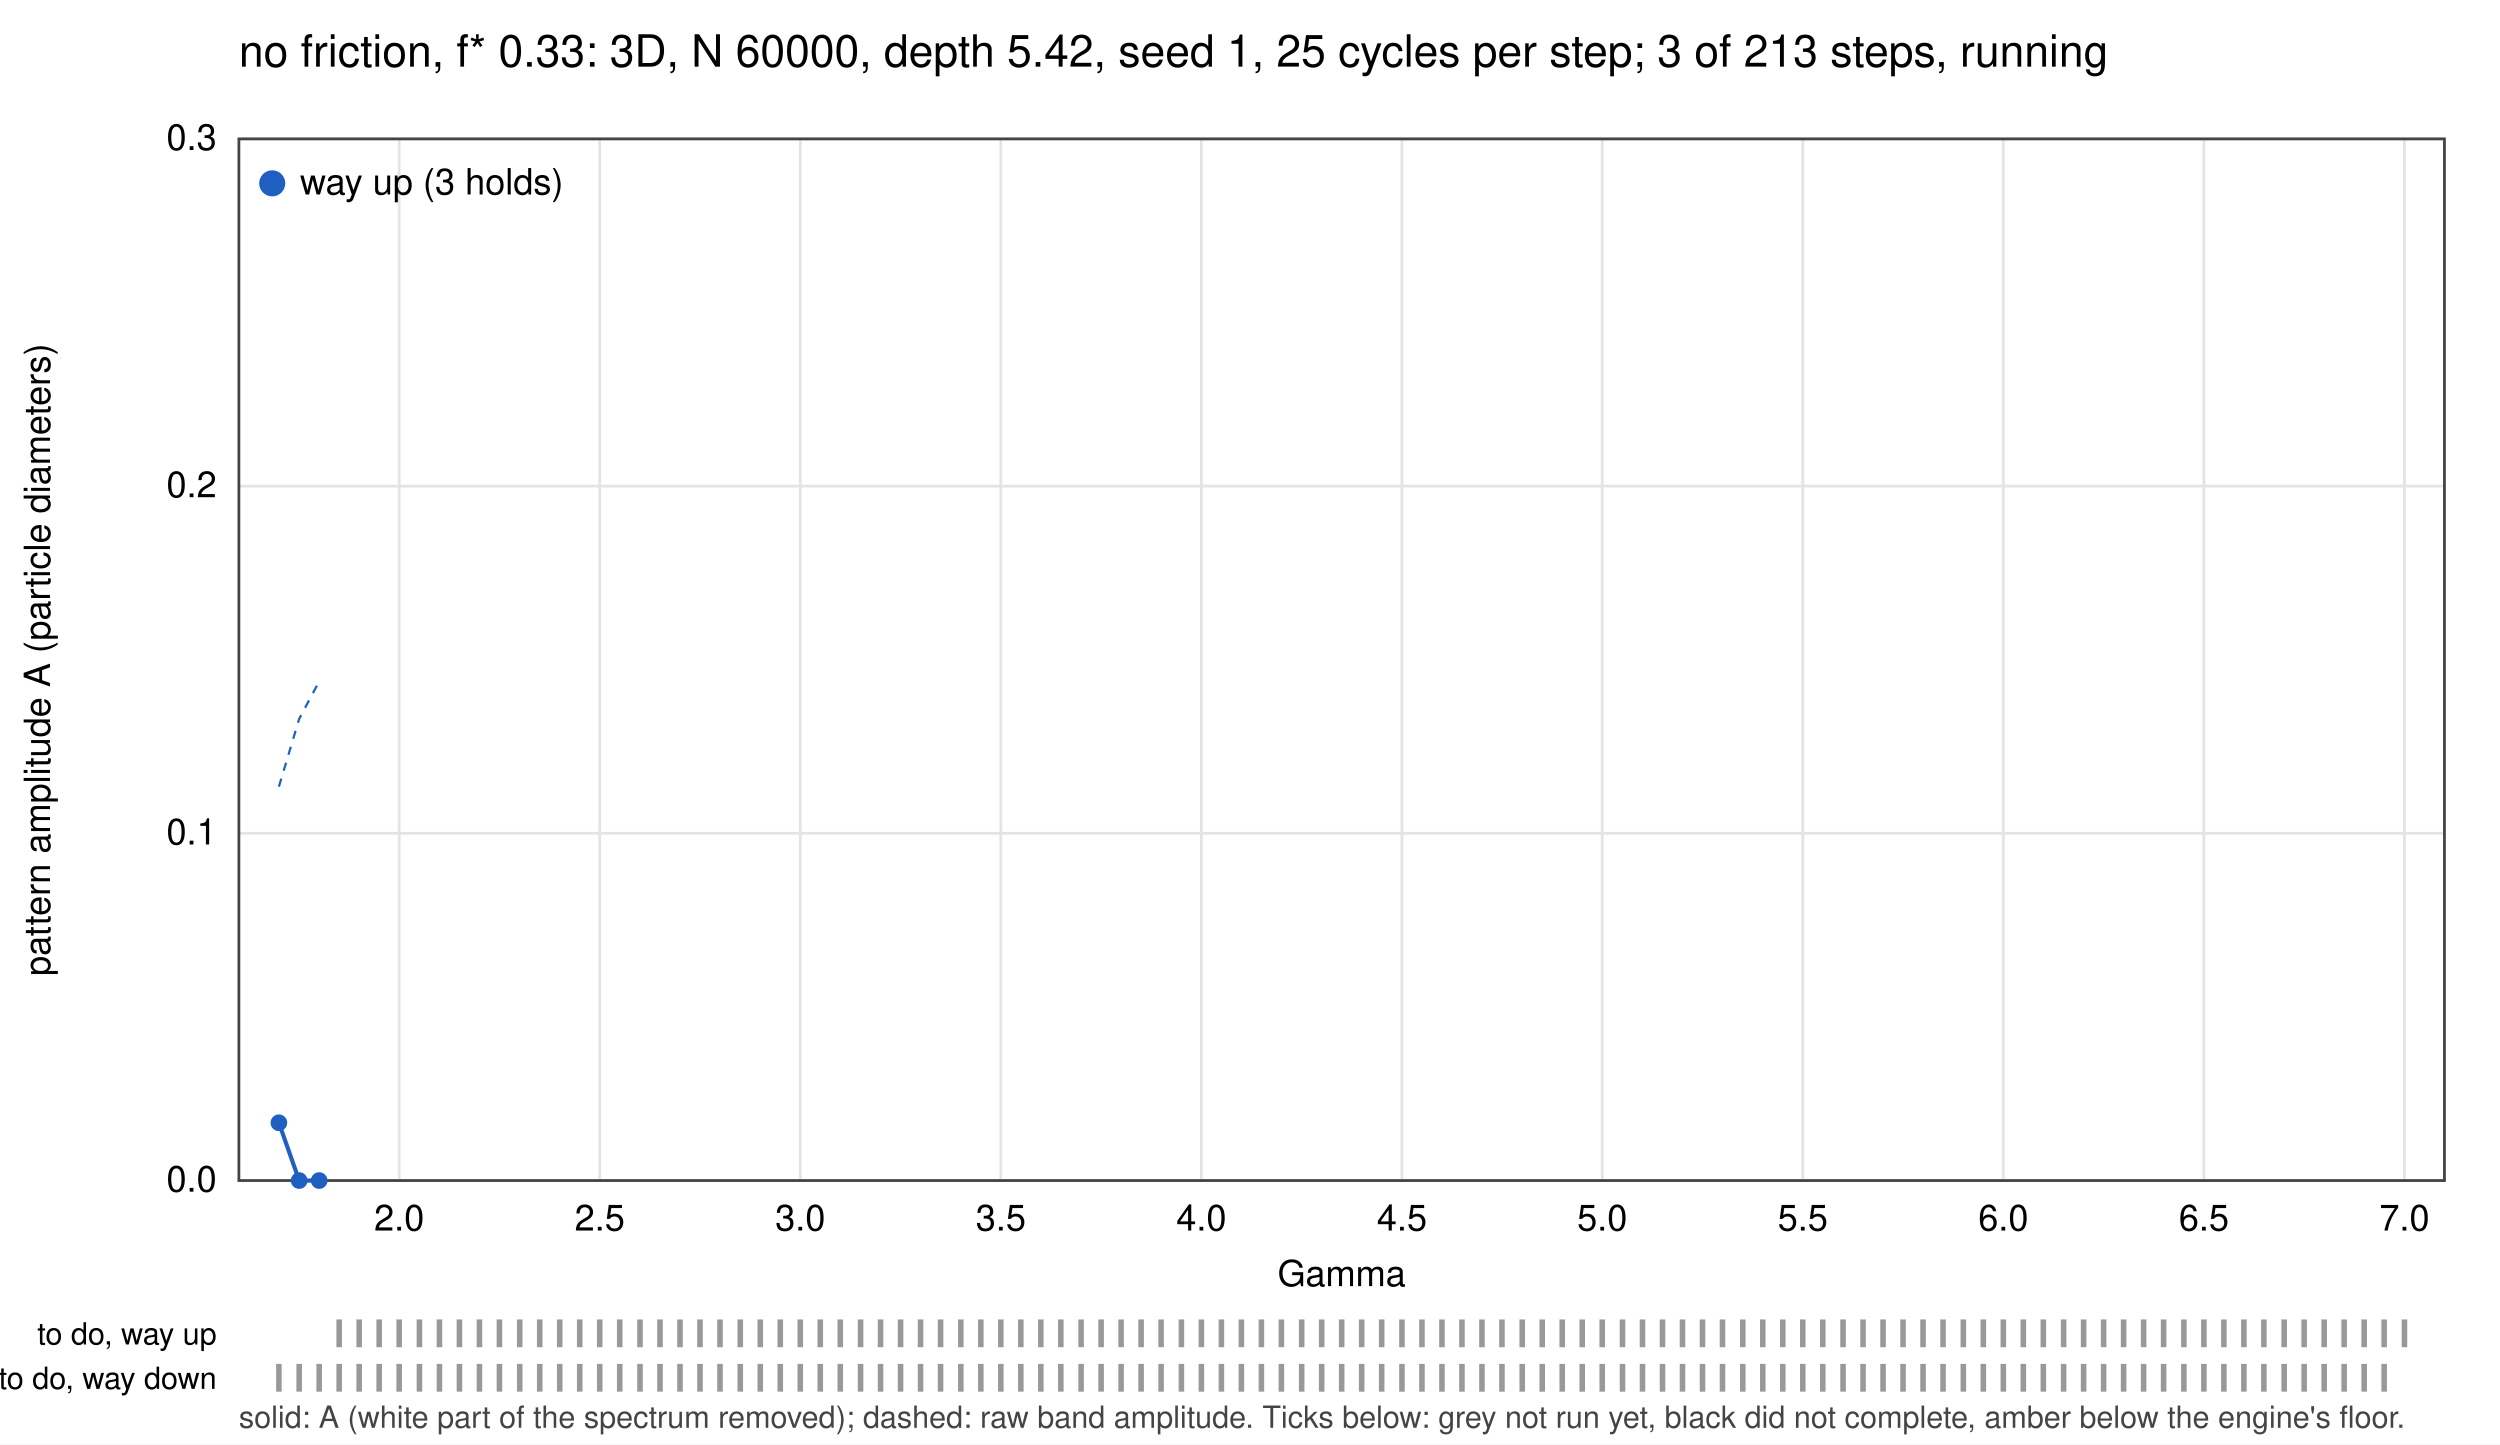
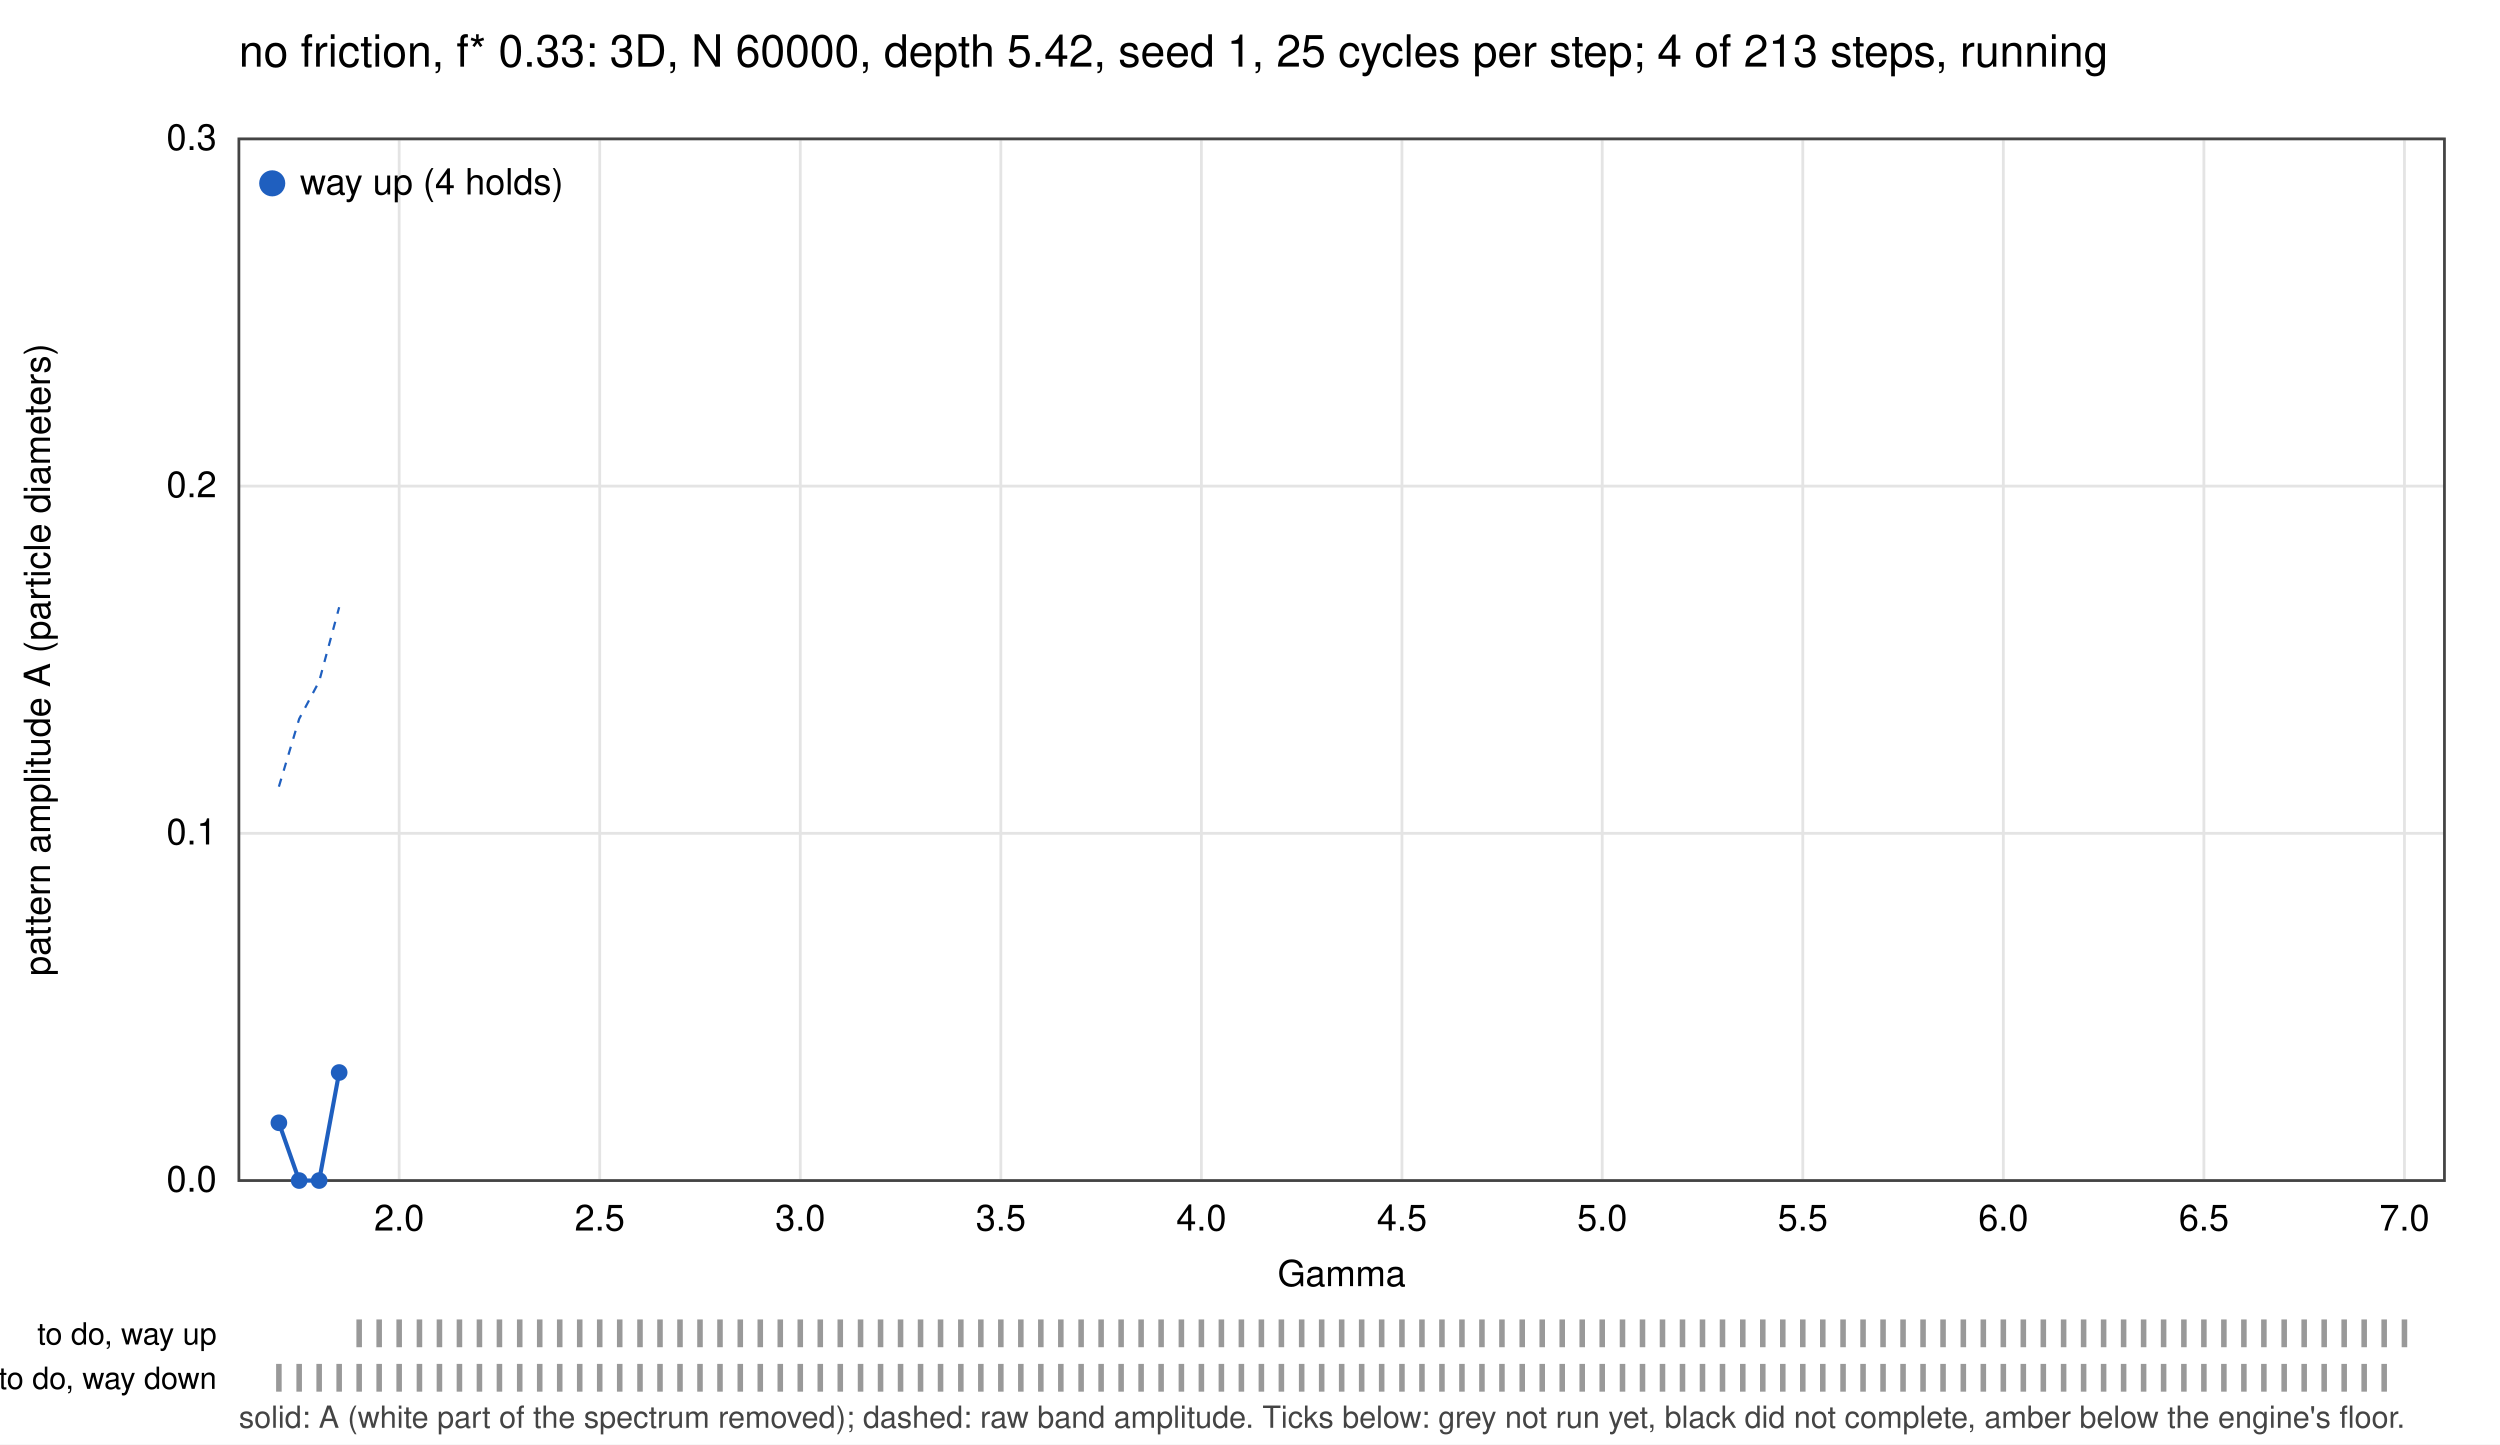
<svg xmlns="http://www.w3.org/2000/svg" width="900" height="520" viewBox="0 0 900 520" font-family="Helvetica, Arial, sans-serif" font-size="13">
  <rect width="900" height="520" fill="white" />
-   <text x="86" y="24" font-size="16">no friction, f* 0.33: 3D, N 60000, depth 5.42, seed 1, 25 cycles per step; 3 of 213 steps, running</text>
+   <text x="86" y="24" font-size="16">no friction, f* 0.33: 3D, N 60000, depth 5.42, seed 1, 25 cycles per step; 4 of 213 steps, running</text>
  <line x1="86" x2="880" y1="425.0" y2="425.0" stroke="#e4e4e4" />
  <text x="78" y="429.0" text-anchor="end">0.0</text>
  <line x1="86" x2="880" y1="300.0" y2="300.0" stroke="#e4e4e4" />
  <text x="78" y="304.0" text-anchor="end">0.1</text>
  <line x1="86" x2="880" y1="175.0" y2="175.0" stroke="#e4e4e4" />
  <text x="78" y="179.0" text-anchor="end">0.2</text>
  <line x1="86" x2="880" y1="50.0" y2="50.0" stroke="#e4e4e4" />
  <text x="78" y="54.0" text-anchor="end">0.3</text>
  <line x1="143.7" x2="143.7" y1="50" y2="425" stroke="#e4e4e4" />
  <text x="143.7" y="443" text-anchor="middle">2.0</text>
  <line x1="215.9" x2="215.9" y1="50" y2="425" stroke="#e4e4e4" />
  <text x="215.9" y="443" text-anchor="middle">2.5</text>
  <line x1="288.1" x2="288.1" y1="50" y2="425" stroke="#e4e4e4" />
  <text x="288.1" y="443" text-anchor="middle">3.0</text>
  <line x1="360.3" x2="360.3" y1="50" y2="425" stroke="#e4e4e4" />
  <text x="360.3" y="443" text-anchor="middle">3.5</text>
  <line x1="432.5" x2="432.5" y1="50" y2="425" stroke="#e4e4e4" />
  <text x="432.5" y="443" text-anchor="middle">4.0</text>
  <line x1="504.7" x2="504.7" y1="50" y2="425" stroke="#e4e4e4" />
  <text x="504.7" y="443" text-anchor="middle">4.5</text>
  <line x1="576.8" x2="576.8" y1="50" y2="425" stroke="#e4e4e4" />
  <text x="576.8" y="443" text-anchor="middle">5.0</text>
  <line x1="649.0" x2="649.0" y1="50" y2="425" stroke="#e4e4e4" />
  <text x="649.0" y="443" text-anchor="middle">5.5</text>
  <line x1="721.2" x2="721.2" y1="50" y2="425" stroke="#e4e4e4" />
  <text x="721.2" y="443" text-anchor="middle">6.0</text>
  <line x1="793.4" x2="793.4" y1="50" y2="425" stroke="#e4e4e4" />
  <text x="793.4" y="443" text-anchor="middle">6.5</text>
  <line x1="865.6" x2="865.6" y1="50" y2="425" stroke="#e4e4e4" />
  <text x="865.6" y="443" text-anchor="middle">7.0</text>
  <rect x="86" y="50" width="794" height="375" fill="none" stroke="#444" />
  <text x="483.0" y="463" text-anchor="middle">Gamma</text>
  <text transform="translate(18 237.5) rotate(-90)" text-anchor="middle">pattern amplitude A (particle diameters)</text>
-   <polyline fill="none" stroke="#1f5fbf" stroke-width="1.5" points="100.4,404.2 107.7,425.0 114.9,425.0" />
-   <polyline fill="none" stroke="#1f5fbf" stroke-width="0.8" stroke-dasharray="3 3" points="100.4,283.2 107.7,258.8 114.9,245.3" />
+   <polyline fill="none" stroke="#1f5fbf" stroke-width="1.5" points="100.4,404.2 107.7,425.0 114.9,425.0 122.1,386.1" />
+   <polyline fill="none" stroke="#1f5fbf" stroke-width="0.8" stroke-dasharray="3 3" points="100.4,283.2 107.7,258.8 114.9,245.3 122.1,218.6" />
  <circle cx="100.4" cy="404.2" r="3" fill="#1f5fbf" />
  <circle cx="107.7" cy="425.0" r="3" fill="#1f5fbf" />
  <circle cx="114.9" cy="425.0" r="3" fill="#1f5fbf" />
+   <circle cx="122.1" cy="386.1" r="3" fill="#1f5fbf" />
  <circle cx="98" cy="66" r="4" fill="#1f5fbf" stroke="#1f5fbf" stroke-width="1.4" />
-   <text x="108" y="70">way up (3 holds)</text>
-   <line x1="122.1" x2="122.1" y1="475" y2="485" stroke="#999" stroke-width="2" />
+   <text x="108" y="70">way up (4 holds)</text>
  <line x1="129.3" x2="129.3" y1="475" y2="485" stroke="#999" stroke-width="2" />
  <line x1="136.5" x2="136.5" y1="475" y2="485" stroke="#999" stroke-width="2" />
  <line x1="143.7" x2="143.7" y1="475" y2="485" stroke="#999" stroke-width="2" />
  <line x1="151.0" x2="151.0" y1="475" y2="485" stroke="#999" stroke-width="2" />
  <line x1="158.2" x2="158.2" y1="475" y2="485" stroke="#999" stroke-width="2" />
  <line x1="165.4" x2="165.4" y1="475" y2="485" stroke="#999" stroke-width="2" />
  <line x1="172.6" x2="172.6" y1="475" y2="485" stroke="#999" stroke-width="2" />
  <line x1="179.8" x2="179.8" y1="475" y2="485" stroke="#999" stroke-width="2" />
  <line x1="187.1" x2="187.1" y1="475" y2="485" stroke="#999" stroke-width="2" />
  <line x1="194.3" x2="194.3" y1="475" y2="485" stroke="#999" stroke-width="2" />
  <line x1="201.5" x2="201.5" y1="475" y2="485" stroke="#999" stroke-width="2" />
  <line x1="208.7" x2="208.7" y1="475" y2="485" stroke="#999" stroke-width="2" />
  <line x1="215.9" x2="215.9" y1="475" y2="485" stroke="#999" stroke-width="2" />
  <line x1="223.1" x2="223.1" y1="475" y2="485" stroke="#999" stroke-width="2" />
  <line x1="230.4" x2="230.4" y1="475" y2="485" stroke="#999" stroke-width="2" />
  <line x1="237.6" x2="237.6" y1="475" y2="485" stroke="#999" stroke-width="2" />
  <line x1="244.8" x2="244.8" y1="475" y2="485" stroke="#999" stroke-width="2" />
  <line x1="252.0" x2="252.0" y1="475" y2="485" stroke="#999" stroke-width="2" />
  <line x1="259.2" x2="259.2" y1="475" y2="485" stroke="#999" stroke-width="2" />
  <line x1="266.5" x2="266.5" y1="475" y2="485" stroke="#999" stroke-width="2" />
  <line x1="273.7" x2="273.7" y1="475" y2="485" stroke="#999" stroke-width="2" />
  <line x1="280.9" x2="280.9" y1="475" y2="485" stroke="#999" stroke-width="2" />
  <line x1="288.1" x2="288.1" y1="475" y2="485" stroke="#999" stroke-width="2" />
  <line x1="295.3" x2="295.3" y1="475" y2="485" stroke="#999" stroke-width="2" />
  <line x1="302.5" x2="302.5" y1="475" y2="485" stroke="#999" stroke-width="2" />
  <line x1="309.8" x2="309.8" y1="475" y2="485" stroke="#999" stroke-width="2" />
  <line x1="317.0" x2="317.0" y1="475" y2="485" stroke="#999" stroke-width="2" />
  <line x1="324.2" x2="324.2" y1="475" y2="485" stroke="#999" stroke-width="2" />
  <line x1="331.4" x2="331.4" y1="475" y2="485" stroke="#999" stroke-width="2" />
  <line x1="338.6" x2="338.6" y1="475" y2="485" stroke="#999" stroke-width="2" />
  <line x1="345.9" x2="345.9" y1="475" y2="485" stroke="#999" stroke-width="2" />
  <line x1="353.1" x2="353.1" y1="475" y2="485" stroke="#999" stroke-width="2" />
  <line x1="360.3" x2="360.3" y1="475" y2="485" stroke="#999" stroke-width="2" />
  <line x1="367.5" x2="367.5" y1="475" y2="485" stroke="#999" stroke-width="2" />
  <line x1="374.7" x2="374.7" y1="475" y2="485" stroke="#999" stroke-width="2" />
  <line x1="381.9" x2="381.9" y1="475" y2="485" stroke="#999" stroke-width="2" />
  <line x1="389.2" x2="389.2" y1="475" y2="485" stroke="#999" stroke-width="2" />
  <line x1="396.4" x2="396.4" y1="475" y2="485" stroke="#999" stroke-width="2" />
  <line x1="403.6" x2="403.6" y1="475" y2="485" stroke="#999" stroke-width="2" />
  <line x1="410.8" x2="410.8" y1="475" y2="485" stroke="#999" stroke-width="2" />
  <line x1="418.0" x2="418.0" y1="475" y2="485" stroke="#999" stroke-width="2" />
  <line x1="425.3" x2="425.3" y1="475" y2="485" stroke="#999" stroke-width="2" />
  <line x1="432.5" x2="432.5" y1="475" y2="485" stroke="#999" stroke-width="2" />
  <line x1="439.7" x2="439.7" y1="475" y2="485" stroke="#999" stroke-width="2" />
  <line x1="446.9" x2="446.9" y1="475" y2="485" stroke="#999" stroke-width="2" />
  <line x1="454.1" x2="454.1" y1="475" y2="485" stroke="#999" stroke-width="2" />
  <line x1="461.3" x2="461.3" y1="475" y2="485" stroke="#999" stroke-width="2" />
  <line x1="468.6" x2="468.6" y1="475" y2="485" stroke="#999" stroke-width="2" />
  <line x1="475.8" x2="475.8" y1="475" y2="485" stroke="#999" stroke-width="2" />
  <line x1="483.0" x2="483.0" y1="475" y2="485" stroke="#999" stroke-width="2" />
  <line x1="490.2" x2="490.2" y1="475" y2="485" stroke="#999" stroke-width="2" />
  <line x1="497.4" x2="497.4" y1="475" y2="485" stroke="#999" stroke-width="2" />
  <line x1="504.7" x2="504.7" y1="475" y2="485" stroke="#999" stroke-width="2" />
  <line x1="511.9" x2="511.9" y1="475" y2="485" stroke="#999" stroke-width="2" />
  <line x1="519.1" x2="519.1" y1="475" y2="485" stroke="#999" stroke-width="2" />
  <line x1="526.3" x2="526.3" y1="475" y2="485" stroke="#999" stroke-width="2" />
  <line x1="533.5" x2="533.5" y1="475" y2="485" stroke="#999" stroke-width="2" />
  <line x1="540.7" x2="540.7" y1="475" y2="485" stroke="#999" stroke-width="2" />
  <line x1="548.0" x2="548.0" y1="475" y2="485" stroke="#999" stroke-width="2" />
  <line x1="555.2" x2="555.2" y1="475" y2="485" stroke="#999" stroke-width="2" />
  <line x1="562.4" x2="562.4" y1="475" y2="485" stroke="#999" stroke-width="2" />
  <line x1="569.6" x2="569.6" y1="475" y2="485" stroke="#999" stroke-width="2" />
  <line x1="576.8" x2="576.8" y1="475" y2="485" stroke="#999" stroke-width="2" />
  <line x1="584.1" x2="584.1" y1="475" y2="485" stroke="#999" stroke-width="2" />
  <line x1="591.3" x2="591.3" y1="475" y2="485" stroke="#999" stroke-width="2" />
  <line x1="598.5" x2="598.5" y1="475" y2="485" stroke="#999" stroke-width="2" />
  <line x1="605.7" x2="605.7" y1="475" y2="485" stroke="#999" stroke-width="2" />
  <line x1="612.9" x2="612.9" y1="475" y2="485" stroke="#999" stroke-width="2" />
  <line x1="620.1" x2="620.1" y1="475" y2="485" stroke="#999" stroke-width="2" />
  <line x1="627.4" x2="627.4" y1="475" y2="485" stroke="#999" stroke-width="2" />
  <line x1="634.6" x2="634.6" y1="475" y2="485" stroke="#999" stroke-width="2" />
  <line x1="641.8" x2="641.8" y1="475" y2="485" stroke="#999" stroke-width="2" />
  <line x1="649.0" x2="649.0" y1="475" y2="485" stroke="#999" stroke-width="2" />
  <line x1="656.2" x2="656.2" y1="475" y2="485" stroke="#999" stroke-width="2" />
  <line x1="663.5" x2="663.5" y1="475" y2="485" stroke="#999" stroke-width="2" />
  <line x1="670.7" x2="670.7" y1="475" y2="485" stroke="#999" stroke-width="2" />
  <line x1="677.9" x2="677.9" y1="475" y2="485" stroke="#999" stroke-width="2" />
  <line x1="685.1" x2="685.1" y1="475" y2="485" stroke="#999" stroke-width="2" />
  <line x1="692.3" x2="692.3" y1="475" y2="485" stroke="#999" stroke-width="2" />
  <line x1="699.5" x2="699.5" y1="475" y2="485" stroke="#999" stroke-width="2" />
  <line x1="706.8" x2="706.8" y1="475" y2="485" stroke="#999" stroke-width="2" />
  <line x1="714.0" x2="714.0" y1="475" y2="485" stroke="#999" stroke-width="2" />
  <line x1="721.2" x2="721.2" y1="475" y2="485" stroke="#999" stroke-width="2" />
  <line x1="728.4" x2="728.4" y1="475" y2="485" stroke="#999" stroke-width="2" />
  <line x1="735.6" x2="735.6" y1="475" y2="485" stroke="#999" stroke-width="2" />
  <line x1="742.9" x2="742.9" y1="475" y2="485" stroke="#999" stroke-width="2" />
  <line x1="750.1" x2="750.1" y1="475" y2="485" stroke="#999" stroke-width="2" />
  <line x1="757.3" x2="757.3" y1="475" y2="485" stroke="#999" stroke-width="2" />
  <line x1="764.5" x2="764.5" y1="475" y2="485" stroke="#999" stroke-width="2" />
  <line x1="771.7" x2="771.7" y1="475" y2="485" stroke="#999" stroke-width="2" />
  <line x1="778.9" x2="778.9" y1="475" y2="485" stroke="#999" stroke-width="2" />
  <line x1="786.2" x2="786.2" y1="475" y2="485" stroke="#999" stroke-width="2" />
  <line x1="793.4" x2="793.4" y1="475" y2="485" stroke="#999" stroke-width="2" />
  <line x1="800.6" x2="800.6" y1="475" y2="485" stroke="#999" stroke-width="2" />
  <line x1="807.8" x2="807.8" y1="475" y2="485" stroke="#999" stroke-width="2" />
  <line x1="815.0" x2="815.0" y1="475" y2="485" stroke="#999" stroke-width="2" />
  <line x1="822.3" x2="822.3" y1="475" y2="485" stroke="#999" stroke-width="2" />
  <line x1="829.5" x2="829.5" y1="475" y2="485" stroke="#999" stroke-width="2" />
  <line x1="836.7" x2="836.7" y1="475" y2="485" stroke="#999" stroke-width="2" />
  <line x1="843.9" x2="843.9" y1="475" y2="485" stroke="#999" stroke-width="2" />
  <line x1="851.1" x2="851.1" y1="475" y2="485" stroke="#999" stroke-width="2" />
  <line x1="858.3" x2="858.3" y1="475" y2="485" stroke="#999" stroke-width="2" />
  <line x1="865.6" x2="865.6" y1="475" y2="485" stroke="#999" stroke-width="2" />
  <line x1="858.3" x2="858.3" y1="491" y2="501" stroke="#999" stroke-width="2" />
  <line x1="851.1" x2="851.1" y1="491" y2="501" stroke="#999" stroke-width="2" />
  <line x1="843.9" x2="843.9" y1="491" y2="501" stroke="#999" stroke-width="2" />
  <line x1="836.7" x2="836.7" y1="491" y2="501" stroke="#999" stroke-width="2" />
  <line x1="829.5" x2="829.5" y1="491" y2="501" stroke="#999" stroke-width="2" />
  <line x1="822.3" x2="822.3" y1="491" y2="501" stroke="#999" stroke-width="2" />
  <line x1="815.0" x2="815.0" y1="491" y2="501" stroke="#999" stroke-width="2" />
  <line x1="807.8" x2="807.8" y1="491" y2="501" stroke="#999" stroke-width="2" />
  <line x1="800.6" x2="800.6" y1="491" y2="501" stroke="#999" stroke-width="2" />
  <line x1="793.4" x2="793.4" y1="491" y2="501" stroke="#999" stroke-width="2" />
  <line x1="786.2" x2="786.2" y1="491" y2="501" stroke="#999" stroke-width="2" />
  <line x1="778.9" x2="778.9" y1="491" y2="501" stroke="#999" stroke-width="2" />
  <line x1="771.7" x2="771.7" y1="491" y2="501" stroke="#999" stroke-width="2" />
  <line x1="764.5" x2="764.5" y1="491" y2="501" stroke="#999" stroke-width="2" />
  <line x1="757.3" x2="757.3" y1="491" y2="501" stroke="#999" stroke-width="2" />
  <line x1="750.1" x2="750.1" y1="491" y2="501" stroke="#999" stroke-width="2" />
  <line x1="742.9" x2="742.9" y1="491" y2="501" stroke="#999" stroke-width="2" />
  <line x1="735.6" x2="735.6" y1="491" y2="501" stroke="#999" stroke-width="2" />
  <line x1="728.4" x2="728.4" y1="491" y2="501" stroke="#999" stroke-width="2" />
  <line x1="721.2" x2="721.2" y1="491" y2="501" stroke="#999" stroke-width="2" />
  <line x1="714.0" x2="714.0" y1="491" y2="501" stroke="#999" stroke-width="2" />
  <line x1="706.8" x2="706.8" y1="491" y2="501" stroke="#999" stroke-width="2" />
  <line x1="699.5" x2="699.5" y1="491" y2="501" stroke="#999" stroke-width="2" />
  <line x1="692.3" x2="692.3" y1="491" y2="501" stroke="#999" stroke-width="2" />
  <line x1="685.1" x2="685.1" y1="491" y2="501" stroke="#999" stroke-width="2" />
  <line x1="677.9" x2="677.9" y1="491" y2="501" stroke="#999" stroke-width="2" />
  <line x1="670.7" x2="670.7" y1="491" y2="501" stroke="#999" stroke-width="2" />
  <line x1="663.5" x2="663.5" y1="491" y2="501" stroke="#999" stroke-width="2" />
  <line x1="656.2" x2="656.2" y1="491" y2="501" stroke="#999" stroke-width="2" />
  <line x1="649.0" x2="649.0" y1="491" y2="501" stroke="#999" stroke-width="2" />
  <line x1="641.8" x2="641.8" y1="491" y2="501" stroke="#999" stroke-width="2" />
  <line x1="634.6" x2="634.6" y1="491" y2="501" stroke="#999" stroke-width="2" />
  <line x1="627.4" x2="627.4" y1="491" y2="501" stroke="#999" stroke-width="2" />
  <line x1="620.1" x2="620.1" y1="491" y2="501" stroke="#999" stroke-width="2" />
  <line x1="612.9" x2="612.9" y1="491" y2="501" stroke="#999" stroke-width="2" />
  <line x1="605.7" x2="605.7" y1="491" y2="501" stroke="#999" stroke-width="2" />
  <line x1="598.5" x2="598.5" y1="491" y2="501" stroke="#999" stroke-width="2" />
  <line x1="591.3" x2="591.3" y1="491" y2="501" stroke="#999" stroke-width="2" />
  <line x1="584.1" x2="584.1" y1="491" y2="501" stroke="#999" stroke-width="2" />
  <line x1="576.8" x2="576.8" y1="491" y2="501" stroke="#999" stroke-width="2" />
  <line x1="569.6" x2="569.6" y1="491" y2="501" stroke="#999" stroke-width="2" />
  <line x1="562.4" x2="562.4" y1="491" y2="501" stroke="#999" stroke-width="2" />
  <line x1="555.2" x2="555.2" y1="491" y2="501" stroke="#999" stroke-width="2" />
  <line x1="548.0" x2="548.0" y1="491" y2="501" stroke="#999" stroke-width="2" />
  <line x1="540.7" x2="540.7" y1="491" y2="501" stroke="#999" stroke-width="2" />
  <line x1="533.5" x2="533.5" y1="491" y2="501" stroke="#999" stroke-width="2" />
  <line x1="526.3" x2="526.3" y1="491" y2="501" stroke="#999" stroke-width="2" />
  <line x1="519.1" x2="519.1" y1="491" y2="501" stroke="#999" stroke-width="2" />
  <line x1="511.9" x2="511.9" y1="491" y2="501" stroke="#999" stroke-width="2" />
  <line x1="504.7" x2="504.7" y1="491" y2="501" stroke="#999" stroke-width="2" />
  <line x1="497.4" x2="497.4" y1="491" y2="501" stroke="#999" stroke-width="2" />
  <line x1="490.2" x2="490.2" y1="491" y2="501" stroke="#999" stroke-width="2" />
  <line x1="483.0" x2="483.0" y1="491" y2="501" stroke="#999" stroke-width="2" />
  <line x1="475.8" x2="475.8" y1="491" y2="501" stroke="#999" stroke-width="2" />
  <line x1="468.6" x2="468.6" y1="491" y2="501" stroke="#999" stroke-width="2" />
  <line x1="461.3" x2="461.3" y1="491" y2="501" stroke="#999" stroke-width="2" />
  <line x1="454.1" x2="454.1" y1="491" y2="501" stroke="#999" stroke-width="2" />
  <line x1="446.9" x2="446.9" y1="491" y2="501" stroke="#999" stroke-width="2" />
  <line x1="439.7" x2="439.7" y1="491" y2="501" stroke="#999" stroke-width="2" />
  <line x1="432.5" x2="432.5" y1="491" y2="501" stroke="#999" stroke-width="2" />
  <line x1="425.3" x2="425.3" y1="491" y2="501" stroke="#999" stroke-width="2" />
  <line x1="418.0" x2="418.0" y1="491" y2="501" stroke="#999" stroke-width="2" />
  <line x1="410.8" x2="410.8" y1="491" y2="501" stroke="#999" stroke-width="2" />
  <line x1="403.6" x2="403.6" y1="491" y2="501" stroke="#999" stroke-width="2" />
  <line x1="396.4" x2="396.4" y1="491" y2="501" stroke="#999" stroke-width="2" />
  <line x1="389.2" x2="389.2" y1="491" y2="501" stroke="#999" stroke-width="2" />
  <line x1="381.9" x2="381.9" y1="491" y2="501" stroke="#999" stroke-width="2" />
  <line x1="374.7" x2="374.7" y1="491" y2="501" stroke="#999" stroke-width="2" />
  <line x1="367.5" x2="367.5" y1="491" y2="501" stroke="#999" stroke-width="2" />
  <line x1="360.3" x2="360.3" y1="491" y2="501" stroke="#999" stroke-width="2" />
  <line x1="353.1" x2="353.1" y1="491" y2="501" stroke="#999" stroke-width="2" />
  <line x1="345.9" x2="345.9" y1="491" y2="501" stroke="#999" stroke-width="2" />
  <line x1="338.6" x2="338.6" y1="491" y2="501" stroke="#999" stroke-width="2" />
  <line x1="331.4" x2="331.4" y1="491" y2="501" stroke="#999" stroke-width="2" />
  <line x1="324.2" x2="324.2" y1="491" y2="501" stroke="#999" stroke-width="2" />
  <line x1="317.0" x2="317.0" y1="491" y2="501" stroke="#999" stroke-width="2" />
  <line x1="309.8" x2="309.8" y1="491" y2="501" stroke="#999" stroke-width="2" />
  <line x1="302.5" x2="302.5" y1="491" y2="501" stroke="#999" stroke-width="2" />
  <line x1="295.3" x2="295.3" y1="491" y2="501" stroke="#999" stroke-width="2" />
  <line x1="288.1" x2="288.1" y1="491" y2="501" stroke="#999" stroke-width="2" />
  <line x1="280.9" x2="280.9" y1="491" y2="501" stroke="#999" stroke-width="2" />
  <line x1="273.7" x2="273.7" y1="491" y2="501" stroke="#999" stroke-width="2" />
  <line x1="266.5" x2="266.5" y1="491" y2="501" stroke="#999" stroke-width="2" />
  <line x1="259.2" x2="259.2" y1="491" y2="501" stroke="#999" stroke-width="2" />
  <line x1="252.0" x2="252.0" y1="491" y2="501" stroke="#999" stroke-width="2" />
  <line x1="244.8" x2="244.8" y1="491" y2="501" stroke="#999" stroke-width="2" />
  <line x1="237.6" x2="237.6" y1="491" y2="501" stroke="#999" stroke-width="2" />
  <line x1="230.4" x2="230.4" y1="491" y2="501" stroke="#999" stroke-width="2" />
  <line x1="223.1" x2="223.1" y1="491" y2="501" stroke="#999" stroke-width="2" />
  <line x1="215.9" x2="215.9" y1="491" y2="501" stroke="#999" stroke-width="2" />
  <line x1="208.7" x2="208.7" y1="491" y2="501" stroke="#999" stroke-width="2" />
  <line x1="201.5" x2="201.5" y1="491" y2="501" stroke="#999" stroke-width="2" />
  <line x1="194.3" x2="194.3" y1="491" y2="501" stroke="#999" stroke-width="2" />
  <line x1="187.1" x2="187.1" y1="491" y2="501" stroke="#999" stroke-width="2" />
  <line x1="179.8" x2="179.8" y1="491" y2="501" stroke="#999" stroke-width="2" />
  <line x1="172.6" x2="172.6" y1="491" y2="501" stroke="#999" stroke-width="2" />
  <line x1="165.4" x2="165.4" y1="491" y2="501" stroke="#999" stroke-width="2" />
  <line x1="158.2" x2="158.2" y1="491" y2="501" stroke="#999" stroke-width="2" />
  <line x1="151.0" x2="151.0" y1="491" y2="501" stroke="#999" stroke-width="2" />
  <line x1="143.7" x2="143.7" y1="491" y2="501" stroke="#999" stroke-width="2" />
  <line x1="136.5" x2="136.5" y1="491" y2="501" stroke="#999" stroke-width="2" />
  <line x1="129.3" x2="129.3" y1="491" y2="501" stroke="#999" stroke-width="2" />
  <line x1="122.1" x2="122.1" y1="491" y2="501" stroke="#999" stroke-width="2" />
  <line x1="114.9" x2="114.9" y1="491" y2="501" stroke="#999" stroke-width="2" />
  <line x1="107.7" x2="107.7" y1="491" y2="501" stroke="#999" stroke-width="2" />
  <line x1="100.4" x2="100.4" y1="491" y2="501" stroke="#999" stroke-width="2" />
  <text x="78" y="484" text-anchor="end" font-size="11">to do, way up</text>
  <text x="78" y="500" text-anchor="end" font-size="11">to do, way down</text>
  <text x="86" y="514" font-size="11" fill="#444">solid: A (white part of the spectrum removed); dashed: raw band amplitude. Ticks below: grey not run yet, black did not complete, amber below the engine's floor. </text>
</svg>
